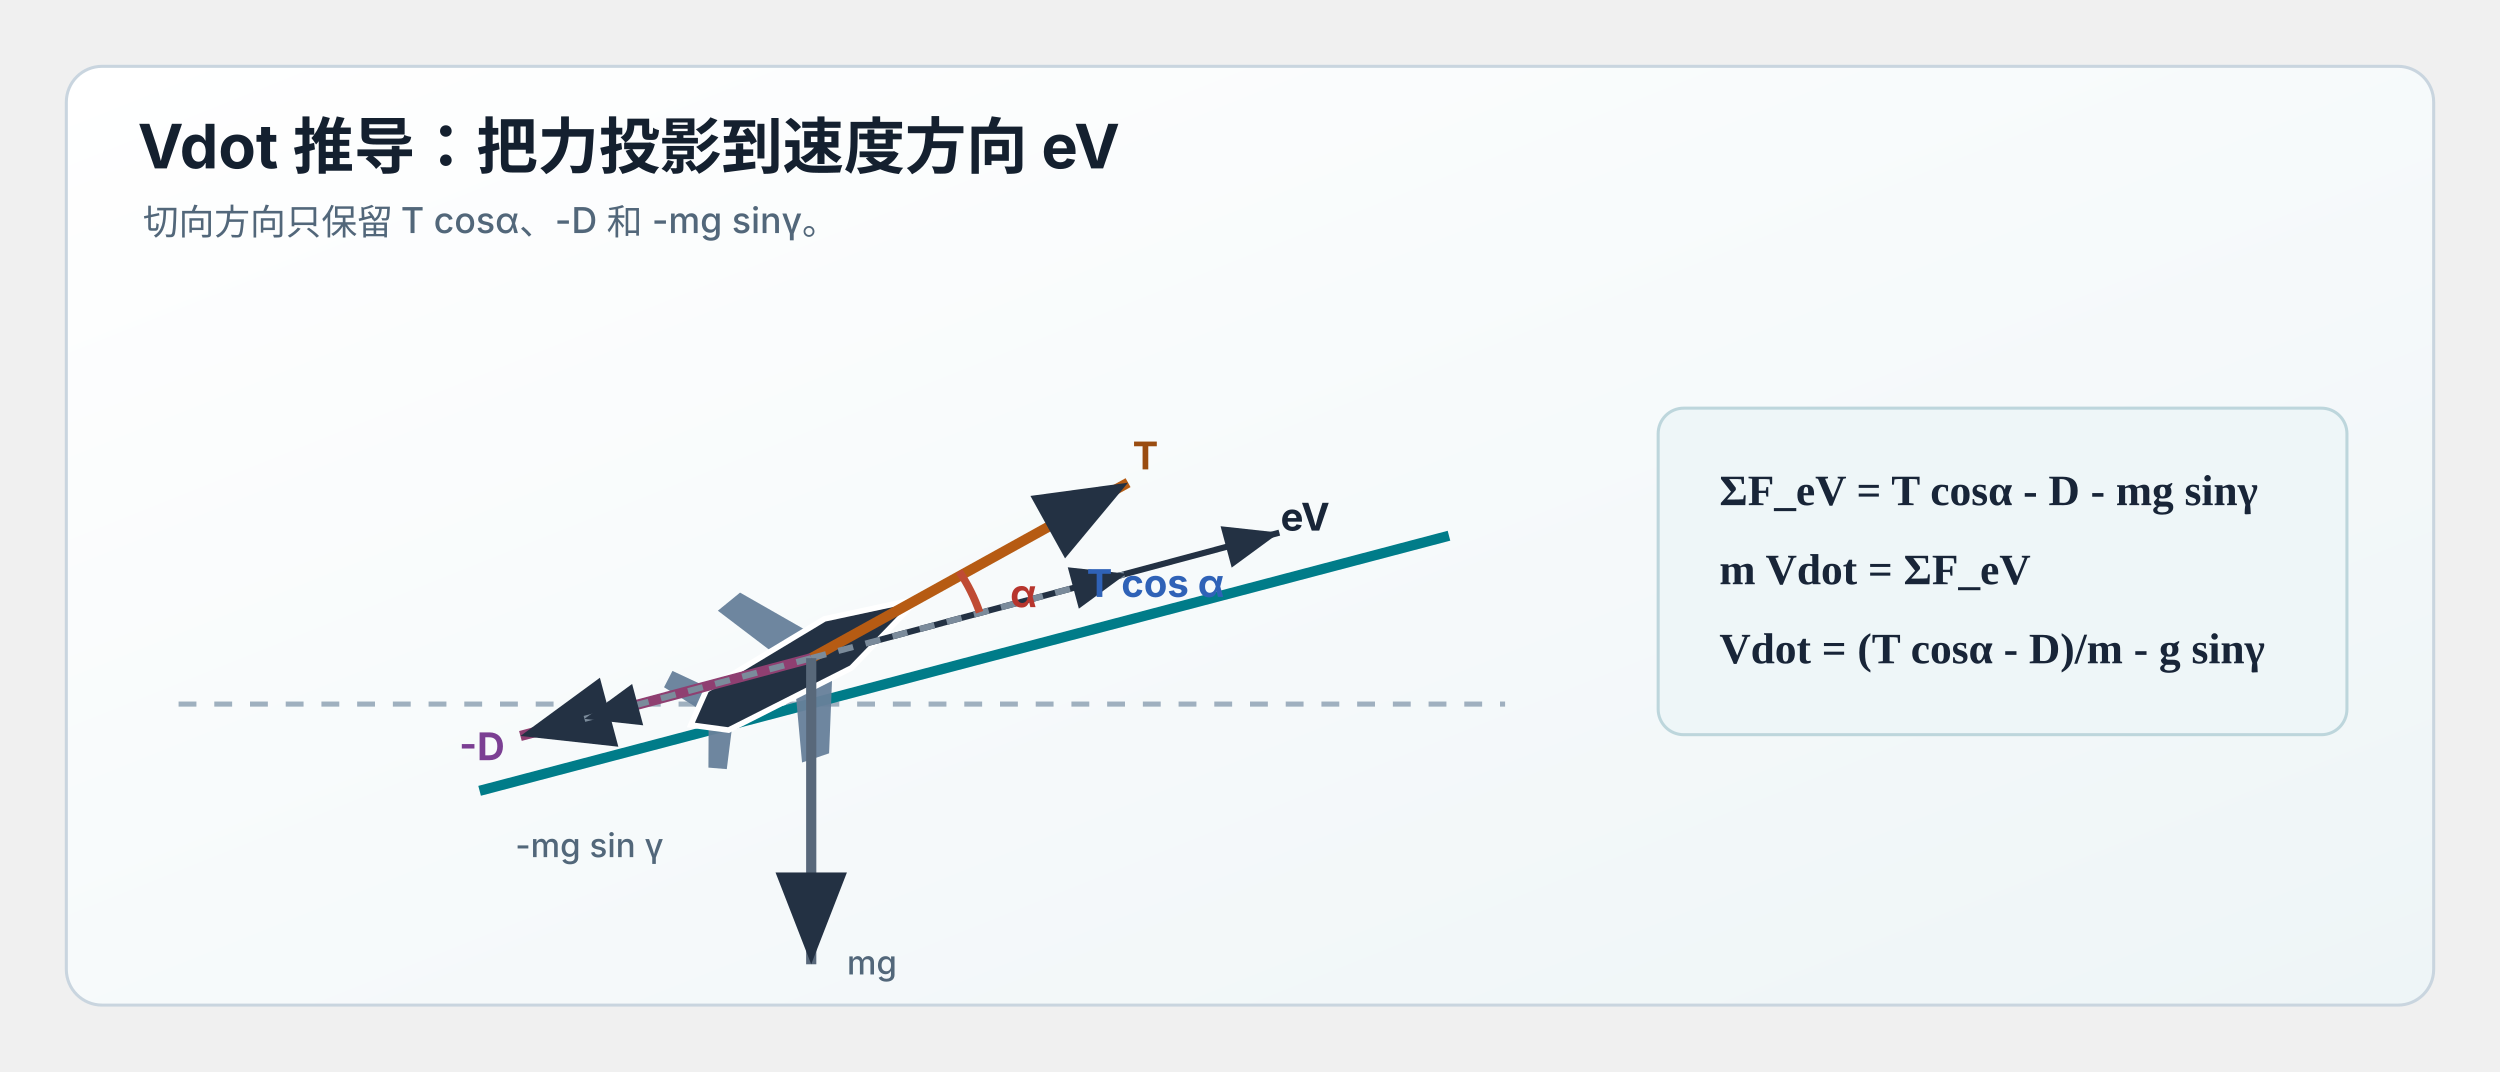
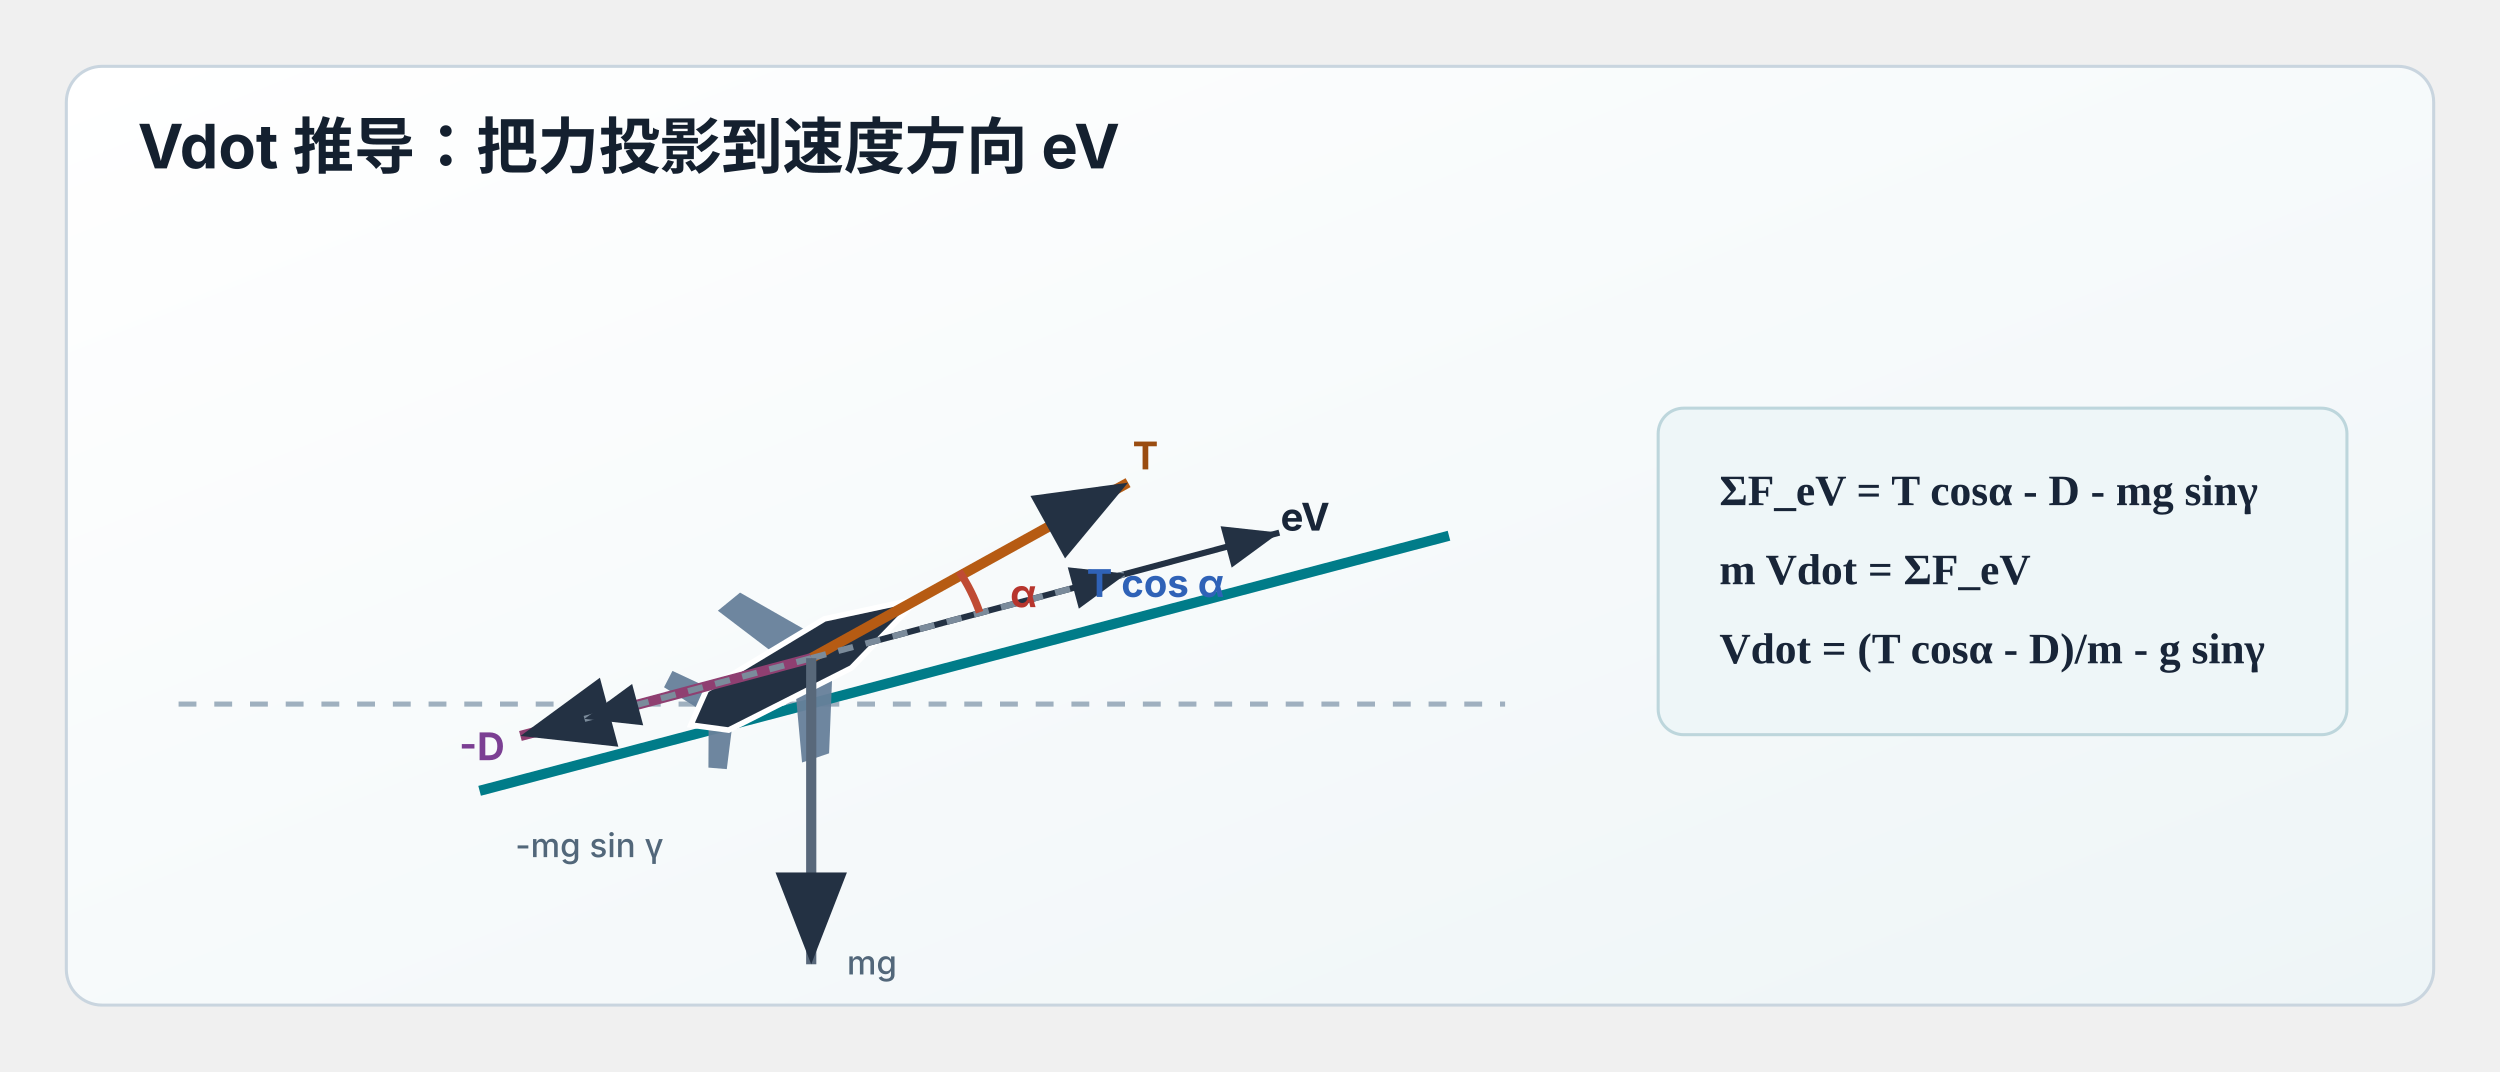
<svg xmlns="http://www.w3.org/2000/svg" width="980" height="420" viewBox="0 0 980 420" role="img" aria-labelledby="title">
  <defs>
    <marker id="arrow" markerWidth="12" markerHeight="12" refX="9" refY="3.5" orient="auto" markerUnits="strokeWidth">
      <path d="M0,0 L9,3.5 L0,7 Z" fill="#233143" />
    </marker>
    <linearGradient id="panel" x1="0" x2="1" y1="0" y2="1">
      <stop offset="0" stop-color="#ffffff" />
      <stop offset="1" stop-color="#eef5f7" />
    </linearGradient>
  </defs>
  <style>
    svg { background: #f6f8fb; }
    .panel { fill: url(#panel); stroke: #c9d5df; stroke-width: 1.2; rx: 14; }
    .soft { fill: #eef6f8; stroke: #bdd6dc; stroke-width: 1.2; rx: 10; }
    .warnbox { fill: #fff4e5; stroke: #e1a154; stroke-width: 1.2; rx: 10; }
    .aircraft { fill: #233143; stroke: #ffffff; stroke-width: 2.2; }
    .wing { fill: #67809a; opacity: .95; }
    .horizon { stroke: #9fb0bf; stroke-width: 2; stroke-dasharray: 7 7; }
    .path { stroke: #007c89; stroke-width: 4; fill: none; }
    .axis { stroke: #233143; stroke-width: 2.4; fill: none; }
    .force { stroke: #b65b13; stroke-width: 4; fill: none; }
    .lift { stroke: #2f62b7; stroke-width: 4; fill: none; }
    .drag { stroke: #8f3f71; stroke-width: 4; fill: none; }
    .weight { stroke: #58687a; stroke-width: 4; fill: none; }
    .component { stroke: #7b8b9b; stroke-width: 2.4; stroke-dasharray: 6 5; fill: none; }
    .alpha { stroke: #bf4b34; stroke-width: 3; fill: none; }
    .bank { stroke: #6f48a8; stroke-width: 3; fill: none; }
    .flow { stroke: #007c89; stroke-width: 2.8; fill: none; }
    .danger { stroke: #b7352d; stroke-width: 3.2; fill: none; }
    .dot { fill: #007c89; stroke: #ffffff; stroke-width: 2; }
    .title { fill: #14202f; font: 700 24px -apple-system, BlinkMacSystemFont, "Segoe UI", sans-serif; }
    .subtitle { fill: #52677a; font: 500 14px -apple-system, BlinkMacSystemFont, "Segoe UI", sans-serif; }
    .label { fill: #182538; font: 650 15px -apple-system, BlinkMacSystemFont, "Segoe UI", sans-serif; }
    .small { fill: #52677a; font: 500 13px -apple-system, BlinkMacSystemFont, "Segoe UI", sans-serif; }
    .formula { fill: #182538; font: 600 17px "Times New Roman", serif; }
    .mono { fill: #233143; font: 600 13px ui-monospace, SFMono-Regular, Menlo, Consolas, monospace; }
    .orange { fill: #9a4c10; font: 700 15px -apple-system, BlinkMacSystemFont, "Segoe UI", sans-serif; }
    .blue { fill: #2f62b7; font: 700 15px -apple-system, BlinkMacSystemFont, "Segoe UI", sans-serif; }
    .violet { fill: #7b3f93; font: 700 15px -apple-system, BlinkMacSystemFont, "Segoe UI", sans-serif; }
    .red { fill: #b7352d; font: 700 15px -apple-system, BlinkMacSystemFont, "Segoe UI", sans-serif; }
  </style>
  <rect class="panel" x="26.0" y="26.0" width="928.0" height="368.0" />
  <text class="title" x="54.0" y="66.0">Vdot 推导：把力投影到速度方向 eV</text>
-   <text class="subtitle" x="56.0" y="92.0">切向方向只保留 T cosα、-D 和 -mg sinγ。</text>
  <line class="horizon" x1="70.0" y1="276.0" x2="590.0" y2="276.0" />
  <line class="path" x1="188.0" y1="310.0" x2="568.0" y2="210.0" />
  <polygon class="wing" points="326.7,253.2 290.1,232.3 281.4,239.4 311.0,261.9 314.4,298.9 325.0,295.3" />
  <polygon class="wing" points="288.3,274.5 263.6,263.0 260.3,269.4 277.8,280.3 277.7,300.9 284.9,301.5" />
  <polygon class="aircraft" points="360.0,234.7 323.2,242.6 276.9,270.5 270.8,284.2 285.6,286.2 333.8,261.8" />
  <line class="axis" x1="318.0" y1="258.0" x2="501.5" y2="208.8" marker-end="url(#arrow)" />
  <text class="label" x="502.0" y="208.0">eV</text>
  <line class="force" x1="318.0" y1="258.0" x2="442.2" y2="189.2" marker-end="url(#arrow)" />
  <text class="orange" x="444.0" y="184.0">T</text>
  <line class="component" x1="318.0" y1="258.0" x2="441.6" y2="224.9" marker-end="url(#arrow)" />
  <text class="blue" x="426.0" y="234.0">T cos α</text>
  <line class="drag" x1="318.0" y1="258.0" x2="204.0" y2="288.5" marker-end="url(#arrow)" />
  <text class="violet" x="180.0" y="298.0">-D</text>
  <line class="component" x1="318.0" y1="258.0" x2="229.1" y2="281.8" marker-end="url(#arrow)" />
  <text class="small" x="202.0" y="336.0">-mg sin γ</text>
  <line class="weight" x1="318.0" y1="258.0" x2="318.0" y2="378.0" marker-end="url(#arrow)" />
  <text class="small" x="332.0" y="382.0">mg</text>
  <path class="alpha" d="M384,240 A70,70 0 0,0 376,224" />
  <text class="red" x="396.0" y="238.0">α</text>
  <rect class="soft" x="650.0" y="160.0" width="270.0" height="128.0" />
  <text class="formula" x="674.0" y="198.0">
    <tspan x="674.0" dy="0">ΣF_eV = T cosα - D - mg sinγ</tspan>
    <tspan x="674.0" dy="31">m Vdot = ΣF_eV</tspan>
    <tspan x="674.0" dy="31">Vdot = (T cosα - D)/m - g sinγ</tspan>
  </text>
</svg>
